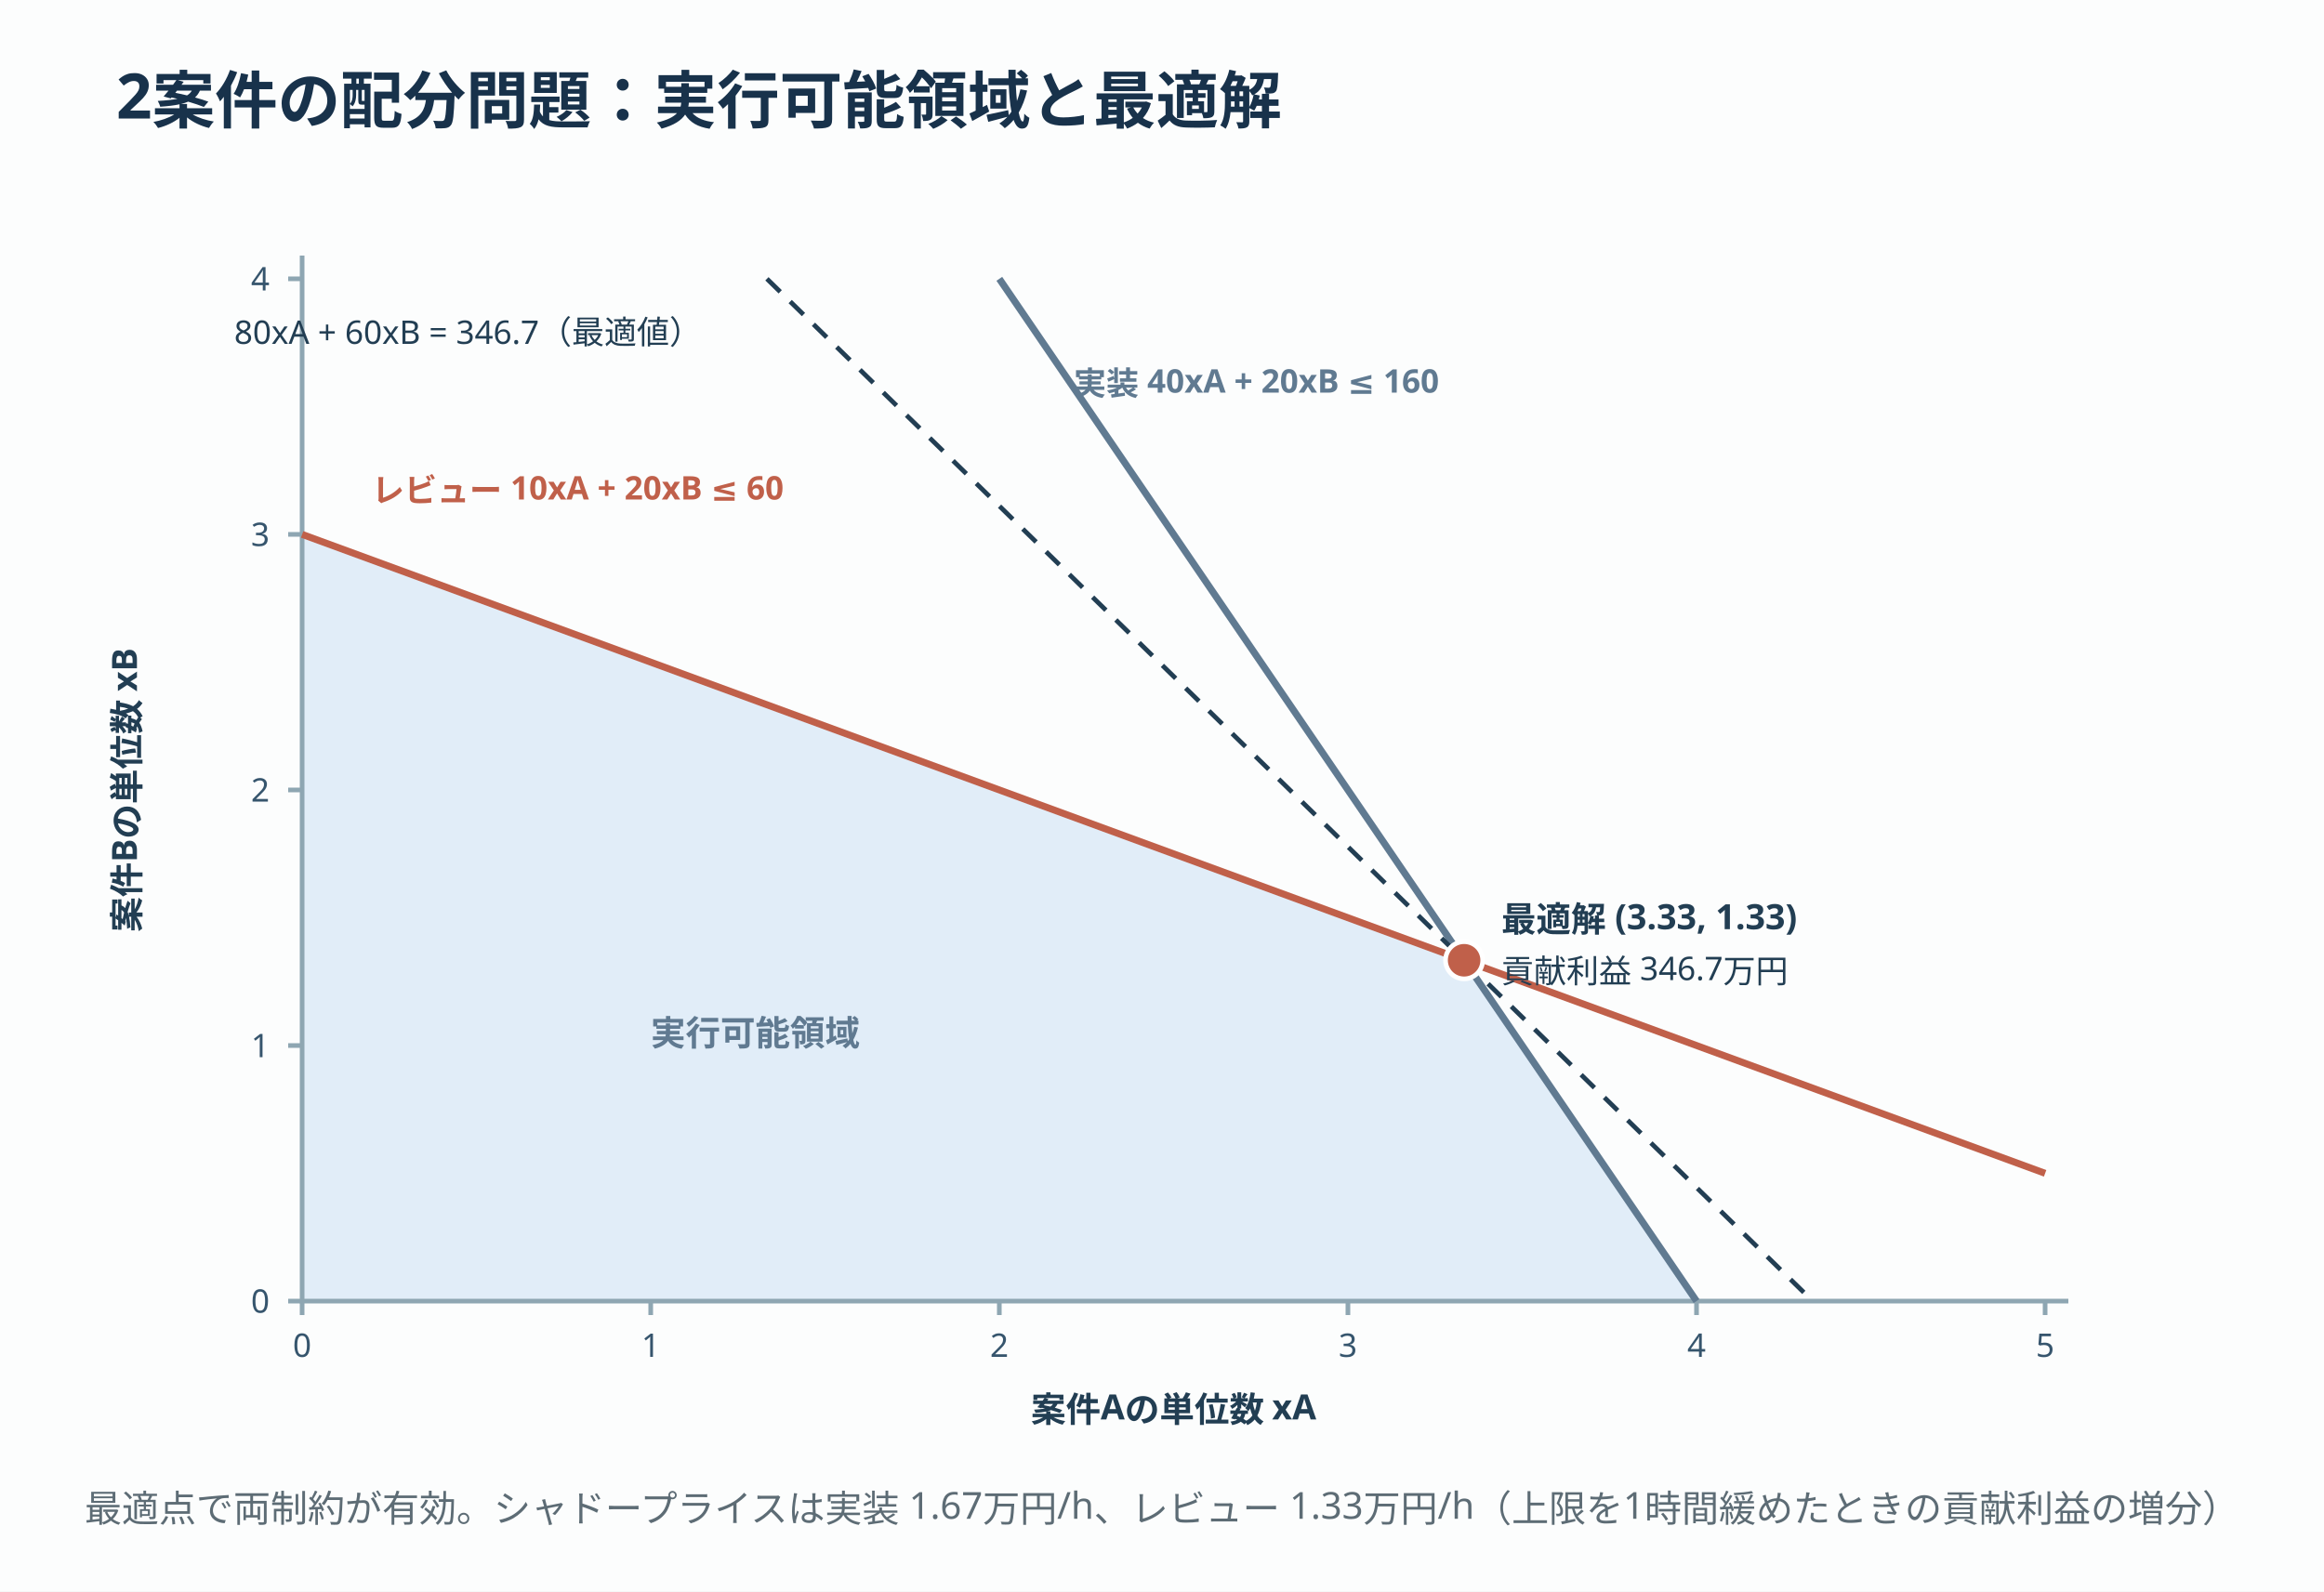
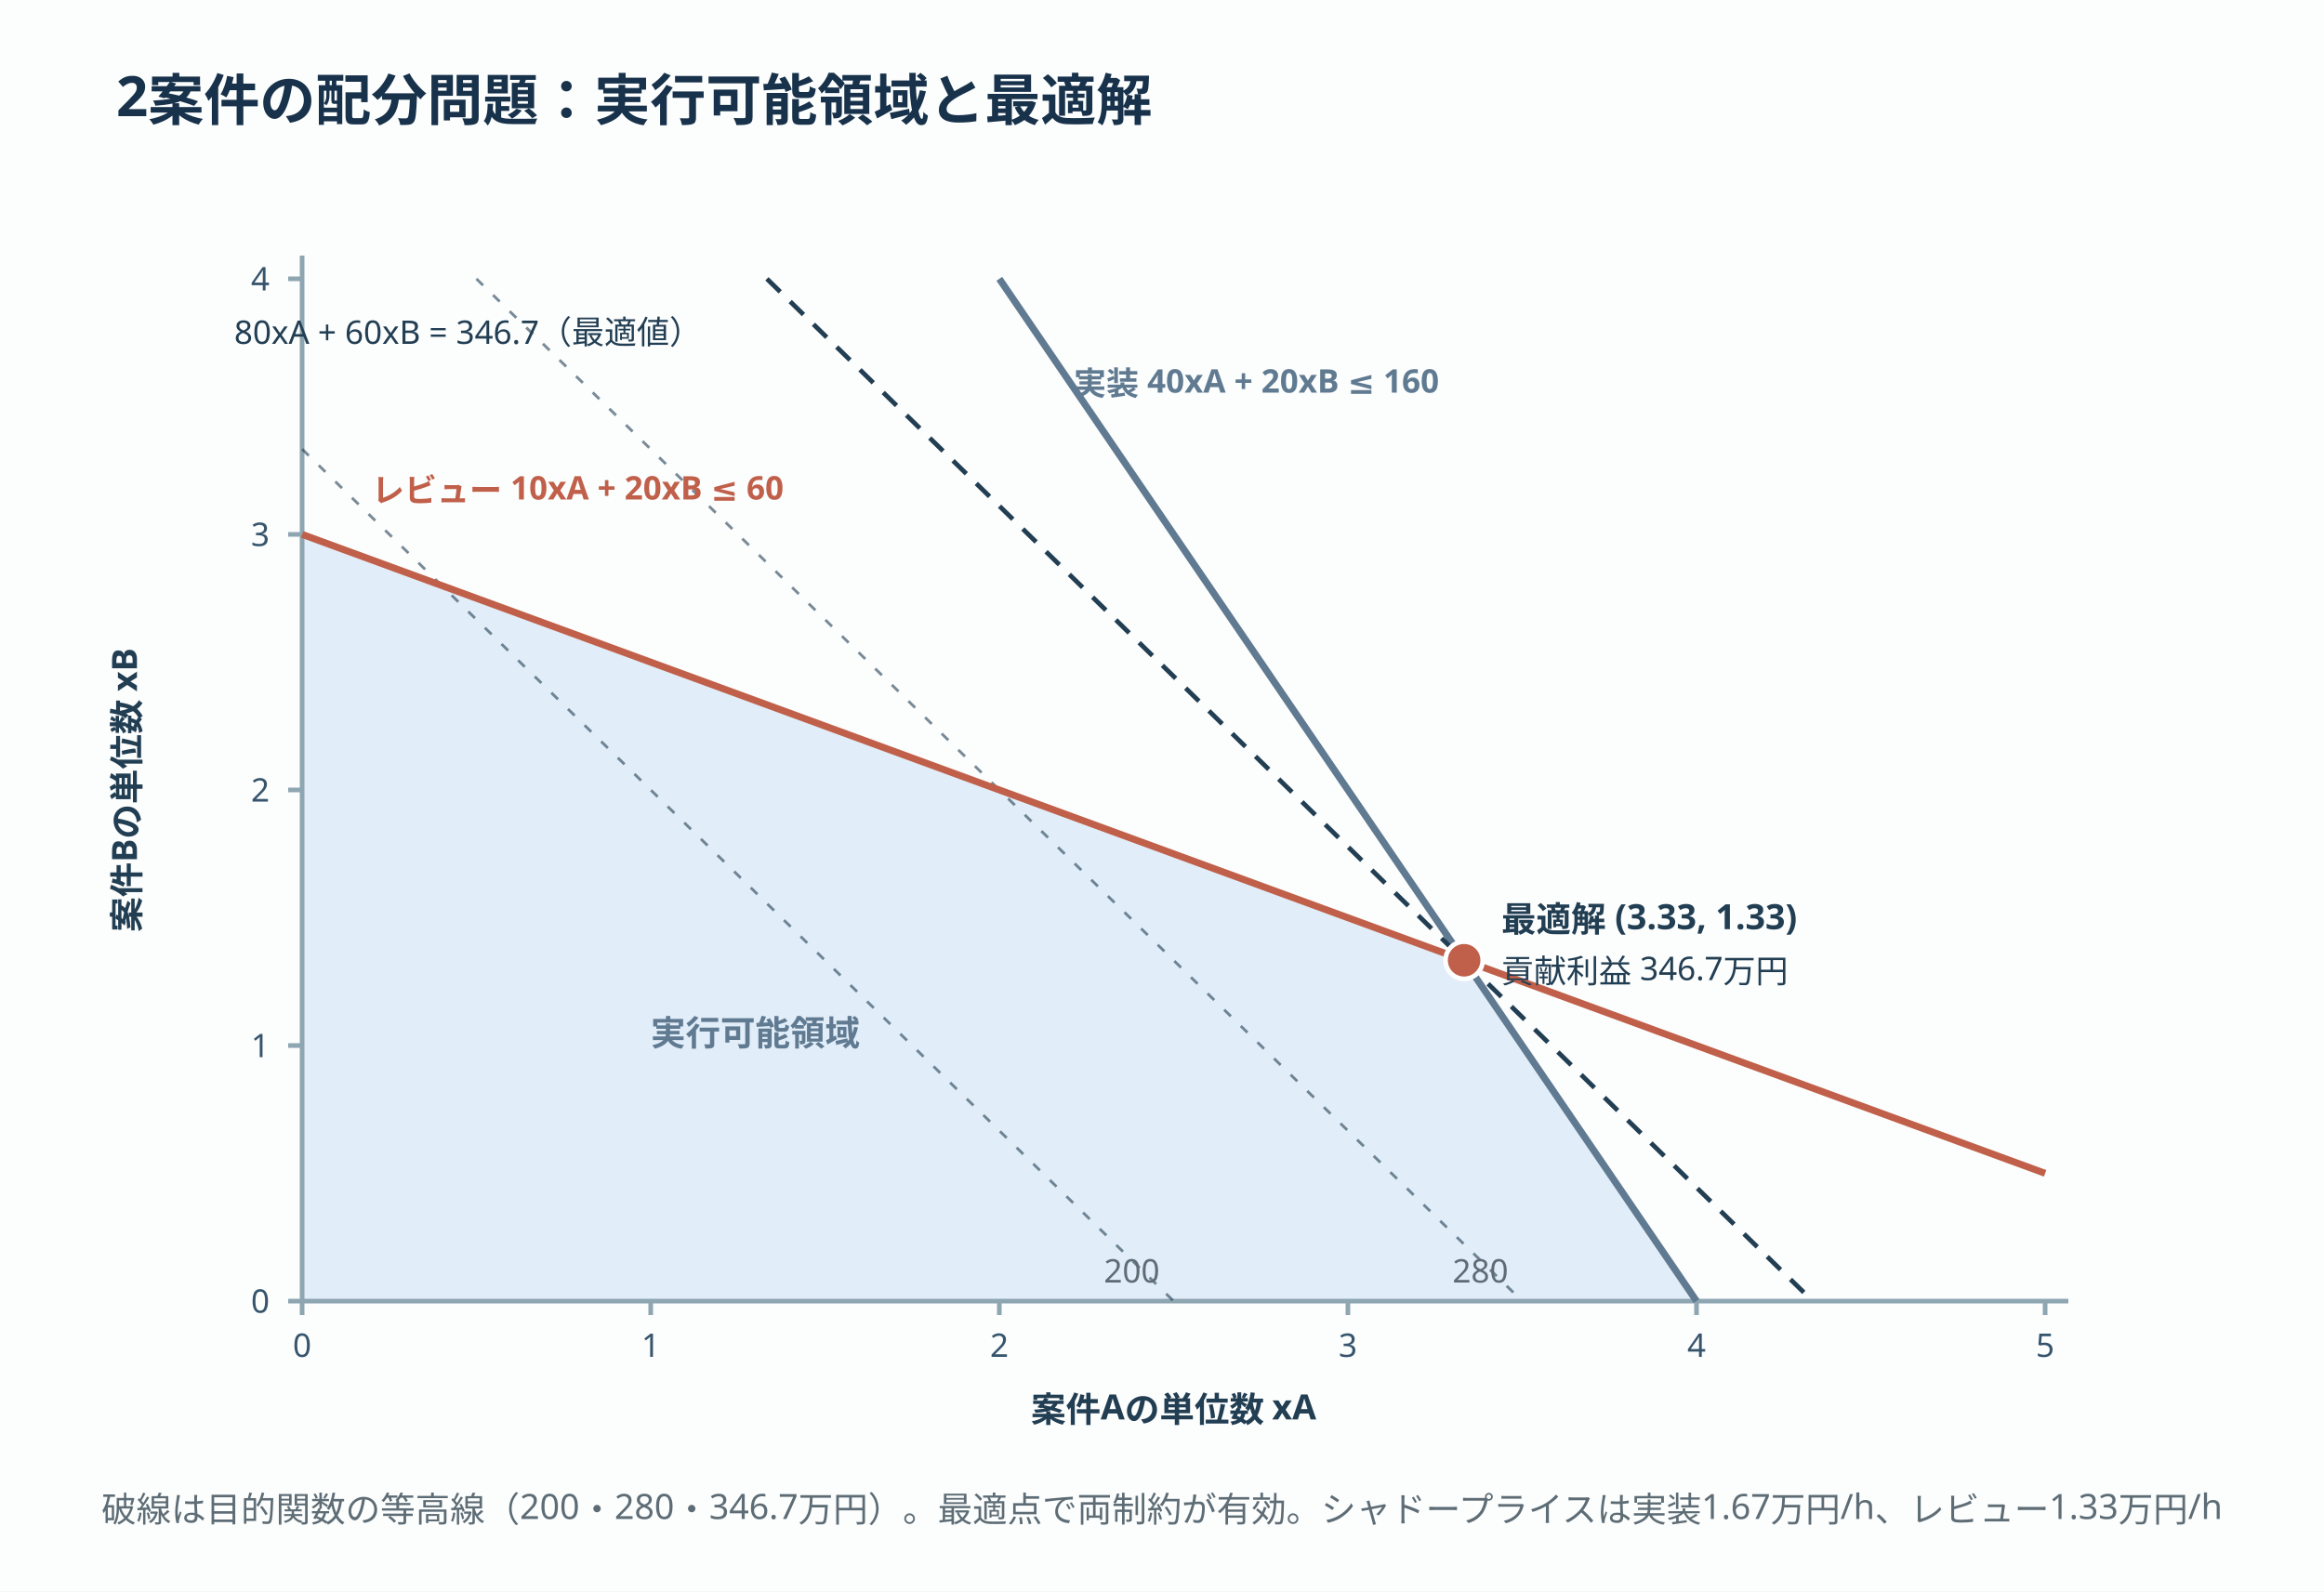
<svg xmlns="http://www.w3.org/2000/svg" width="1000" height="685" viewBox="0 0 1000 685" role="img" aria-label="実装制約とレビュー制約で囲まれた実行可能領域と、両制約の交点にある最適解を示す線形計画の図">
  <rect width="100%" height="100%" fill="#fcfdfd" />
-   <text x="50" y="51" text-anchor="start" font-family="sans-serif" font-size="27" font-weight="700" fill="#18324b">2案件の配分問題：実行可能領域と最適解</text>
+   <text x="50" y="50" text-anchor="start" font-family="sans-serif" font-size="24" font-weight="700" fill="#18324b">2案件の配分問題：実行可能領域と最適解</text>
  <polygon points="130.0,560.0 730.0,560.0 630.0,413.3 130.0,230.0" fill="#e1edf8" stroke="none" />
  <path d="M130 110 V560 H890" stroke="#8ea6b2" stroke-width="2" fill="none" />
  <text x="130" y="584" text-anchor="middle" font-family="sans-serif" font-size="14" fill="#36556d">0</text>
  <path d="M130.0 560 v6" stroke="#8ea6b2" stroke-width="2" />
  <text x="280" y="584" text-anchor="middle" font-family="sans-serif" font-size="14" fill="#36556d">1</text>
  <path d="M280.0 560 v6" stroke="#8ea6b2" stroke-width="2" />
  <text x="430" y="584" text-anchor="middle" font-family="sans-serif" font-size="14" fill="#36556d">2</text>
  <path d="M430.0 560 v6" stroke="#8ea6b2" stroke-width="2" />
  <text x="580" y="584" text-anchor="middle" font-family="sans-serif" font-size="14" fill="#36556d">3</text>
  <path d="M580.0 560 v6" stroke="#8ea6b2" stroke-width="2" />
  <text x="730" y="584" text-anchor="middle" font-family="sans-serif" font-size="14" fill="#36556d">4</text>
  <path d="M730.0 560 v6" stroke="#8ea6b2" stroke-width="2" />
  <text x="880" y="584" text-anchor="middle" font-family="sans-serif" font-size="14" fill="#36556d">5</text>
  <path d="M880.0 560 v6" stroke="#8ea6b2" stroke-width="2" />
  <text x="116" y="565" text-anchor="end" font-family="sans-serif" font-size="14" fill="#36556d">0</text>
  <path d="M130 560.0 h-6" stroke="#8ea6b2" stroke-width="2" />
  <text x="116" y="455" text-anchor="end" font-family="sans-serif" font-size="14" fill="#36556d">1</text>
  <path d="M130 450.0 h-6" stroke="#8ea6b2" stroke-width="2" />
  <text x="116" y="345" text-anchor="end" font-family="sans-serif" font-size="14" fill="#36556d">2</text>
  <path d="M130 340.0 h-6" stroke="#8ea6b2" stroke-width="2" />
  <text x="116" y="235" text-anchor="end" font-family="sans-serif" font-size="14" fill="#36556d">3</text>
  <path d="M130 230.0 h-6" stroke="#8ea6b2" stroke-width="2" />
  <text x="116" y="125" text-anchor="end" font-family="sans-serif" font-size="14" fill="#36556d">4</text>
  <path d="M130 120.0 h-6" stroke="#8ea6b2" stroke-width="2" />
  <text x="505" y="612" text-anchor="middle" font-family="sans-serif" font-size="15" font-weight="700" fill="#223e53">案件Aの単位数 xA</text>
  <text x="60" y="340" text-anchor="middle" font-family="sans-serif" font-size="15" font-weight="700" fill="#223e53" transform="rotate(-90 60 340)">案件Bの単位数 xB</text>
+   <path d="M130.0 193.3 L505.0 560.0" stroke="#223e53" stroke-width="1.2" stroke-dasharray="4 6" opacity="0.6" />
+   <text x="499" y="552" text-anchor="end" font-family="sans-serif" font-size="14" fill="#5d6c75">200</text>
+   <path d="M205.0 120.0 L655.0 560.0" stroke="#223e53" stroke-width="1.2" stroke-dasharray="4 6" opacity="0.6" />
+   <text x="649" y="552" text-anchor="end" font-family="sans-serif" font-size="14" fill="#5d6c75">280</text>
  <path d="M430.0 120.0 L730.0 560.0" stroke="#607a91" stroke-width="3" />
  <text x="462" y="170" text-anchor="start" font-family="sans-serif" font-size="14" font-weight="700" fill="#607a91">実装 40xA + 20xB ≤ 160</text>
  <path d="M130.0 230.0 L880.0 505.0" stroke="#c0604a" stroke-width="3" />
  <text x="160" y="216" text-anchor="start" font-family="sans-serif" font-size="14" font-weight="700" fill="#c0604a">レビュー 10xA + 20xB ≤ 60</text>
  <path d="M330.0 120.0 L780.0 560.0" stroke="#223e53" stroke-width="2" stroke-dasharray="8 6" />
  <text x="302" y="148" text-anchor="end" font-family="sans-serif" font-size="14" fill="#223e53">80xA + 60xB = 346.7（最適値）</text>
  <circle cx="630.0" cy="413.3" r="8" fill="#c0604a" stroke="#fff" stroke-width="2" />
  <text x="646" y="401" text-anchor="start" font-family="sans-serif" font-size="15" font-weight="700" fill="#223e53">最適解 (3.33, 1.33)</text>
  <text x="646" y="423" text-anchor="start" font-family="sans-serif" font-size="14" fill="#223e53">貢献利益 346.7万円</text>
  <text x="325" y="450" text-anchor="middle" font-family="sans-serif" font-size="15" font-weight="700" fill="#607a91">実行可能領域</text>
-   <text x="500" y="655" text-anchor="middle" font-family="sans-serif" font-size="16" fill="#5d6c75">最適点で両制約が有効。シャドープライスは実装 1.67万円/h、レビュー 1.33万円/h（上限を1時間緩めたときの貢献利益の増分）</text>
+   <text x="500" y="655" text-anchor="middle" font-family="sans-serif" font-size="15" fill="#5d6c75">破線は目的関数の等高線（200・280・346.7万円）。最適点で両制約が有効。シャドープライスは実装1.67万円/h、レビュー1.33万円/h</text>
</svg>
